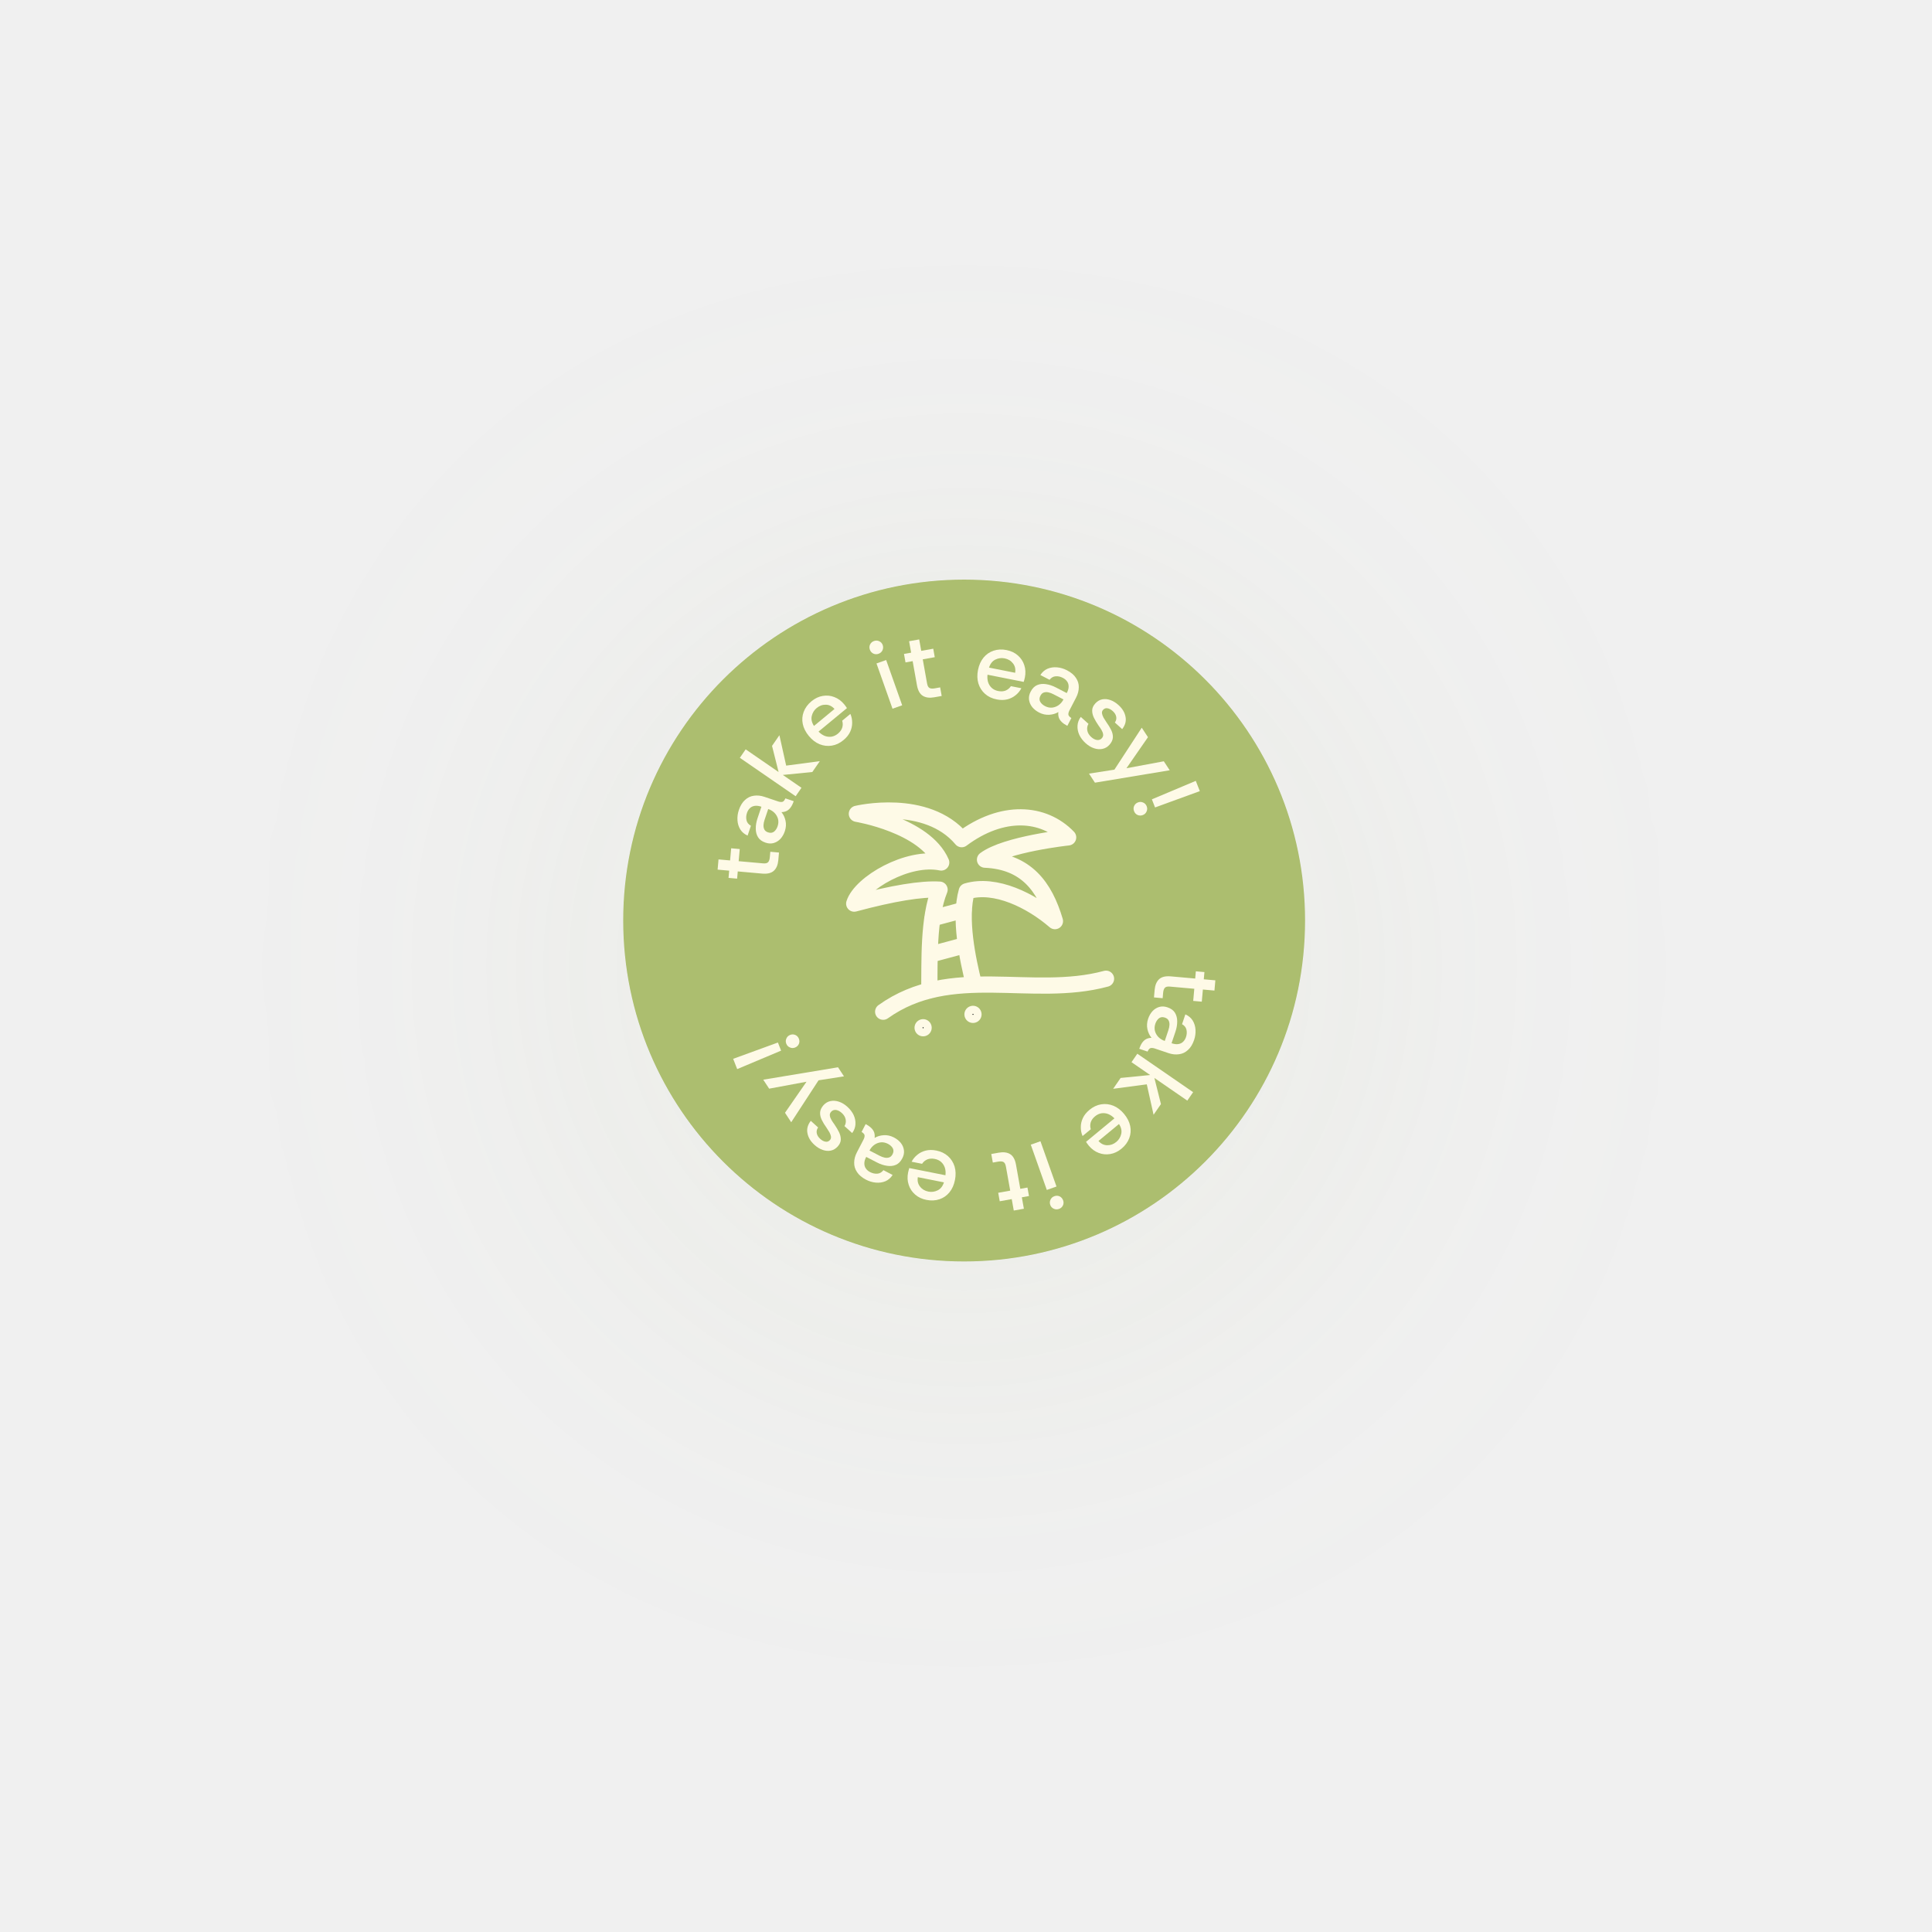
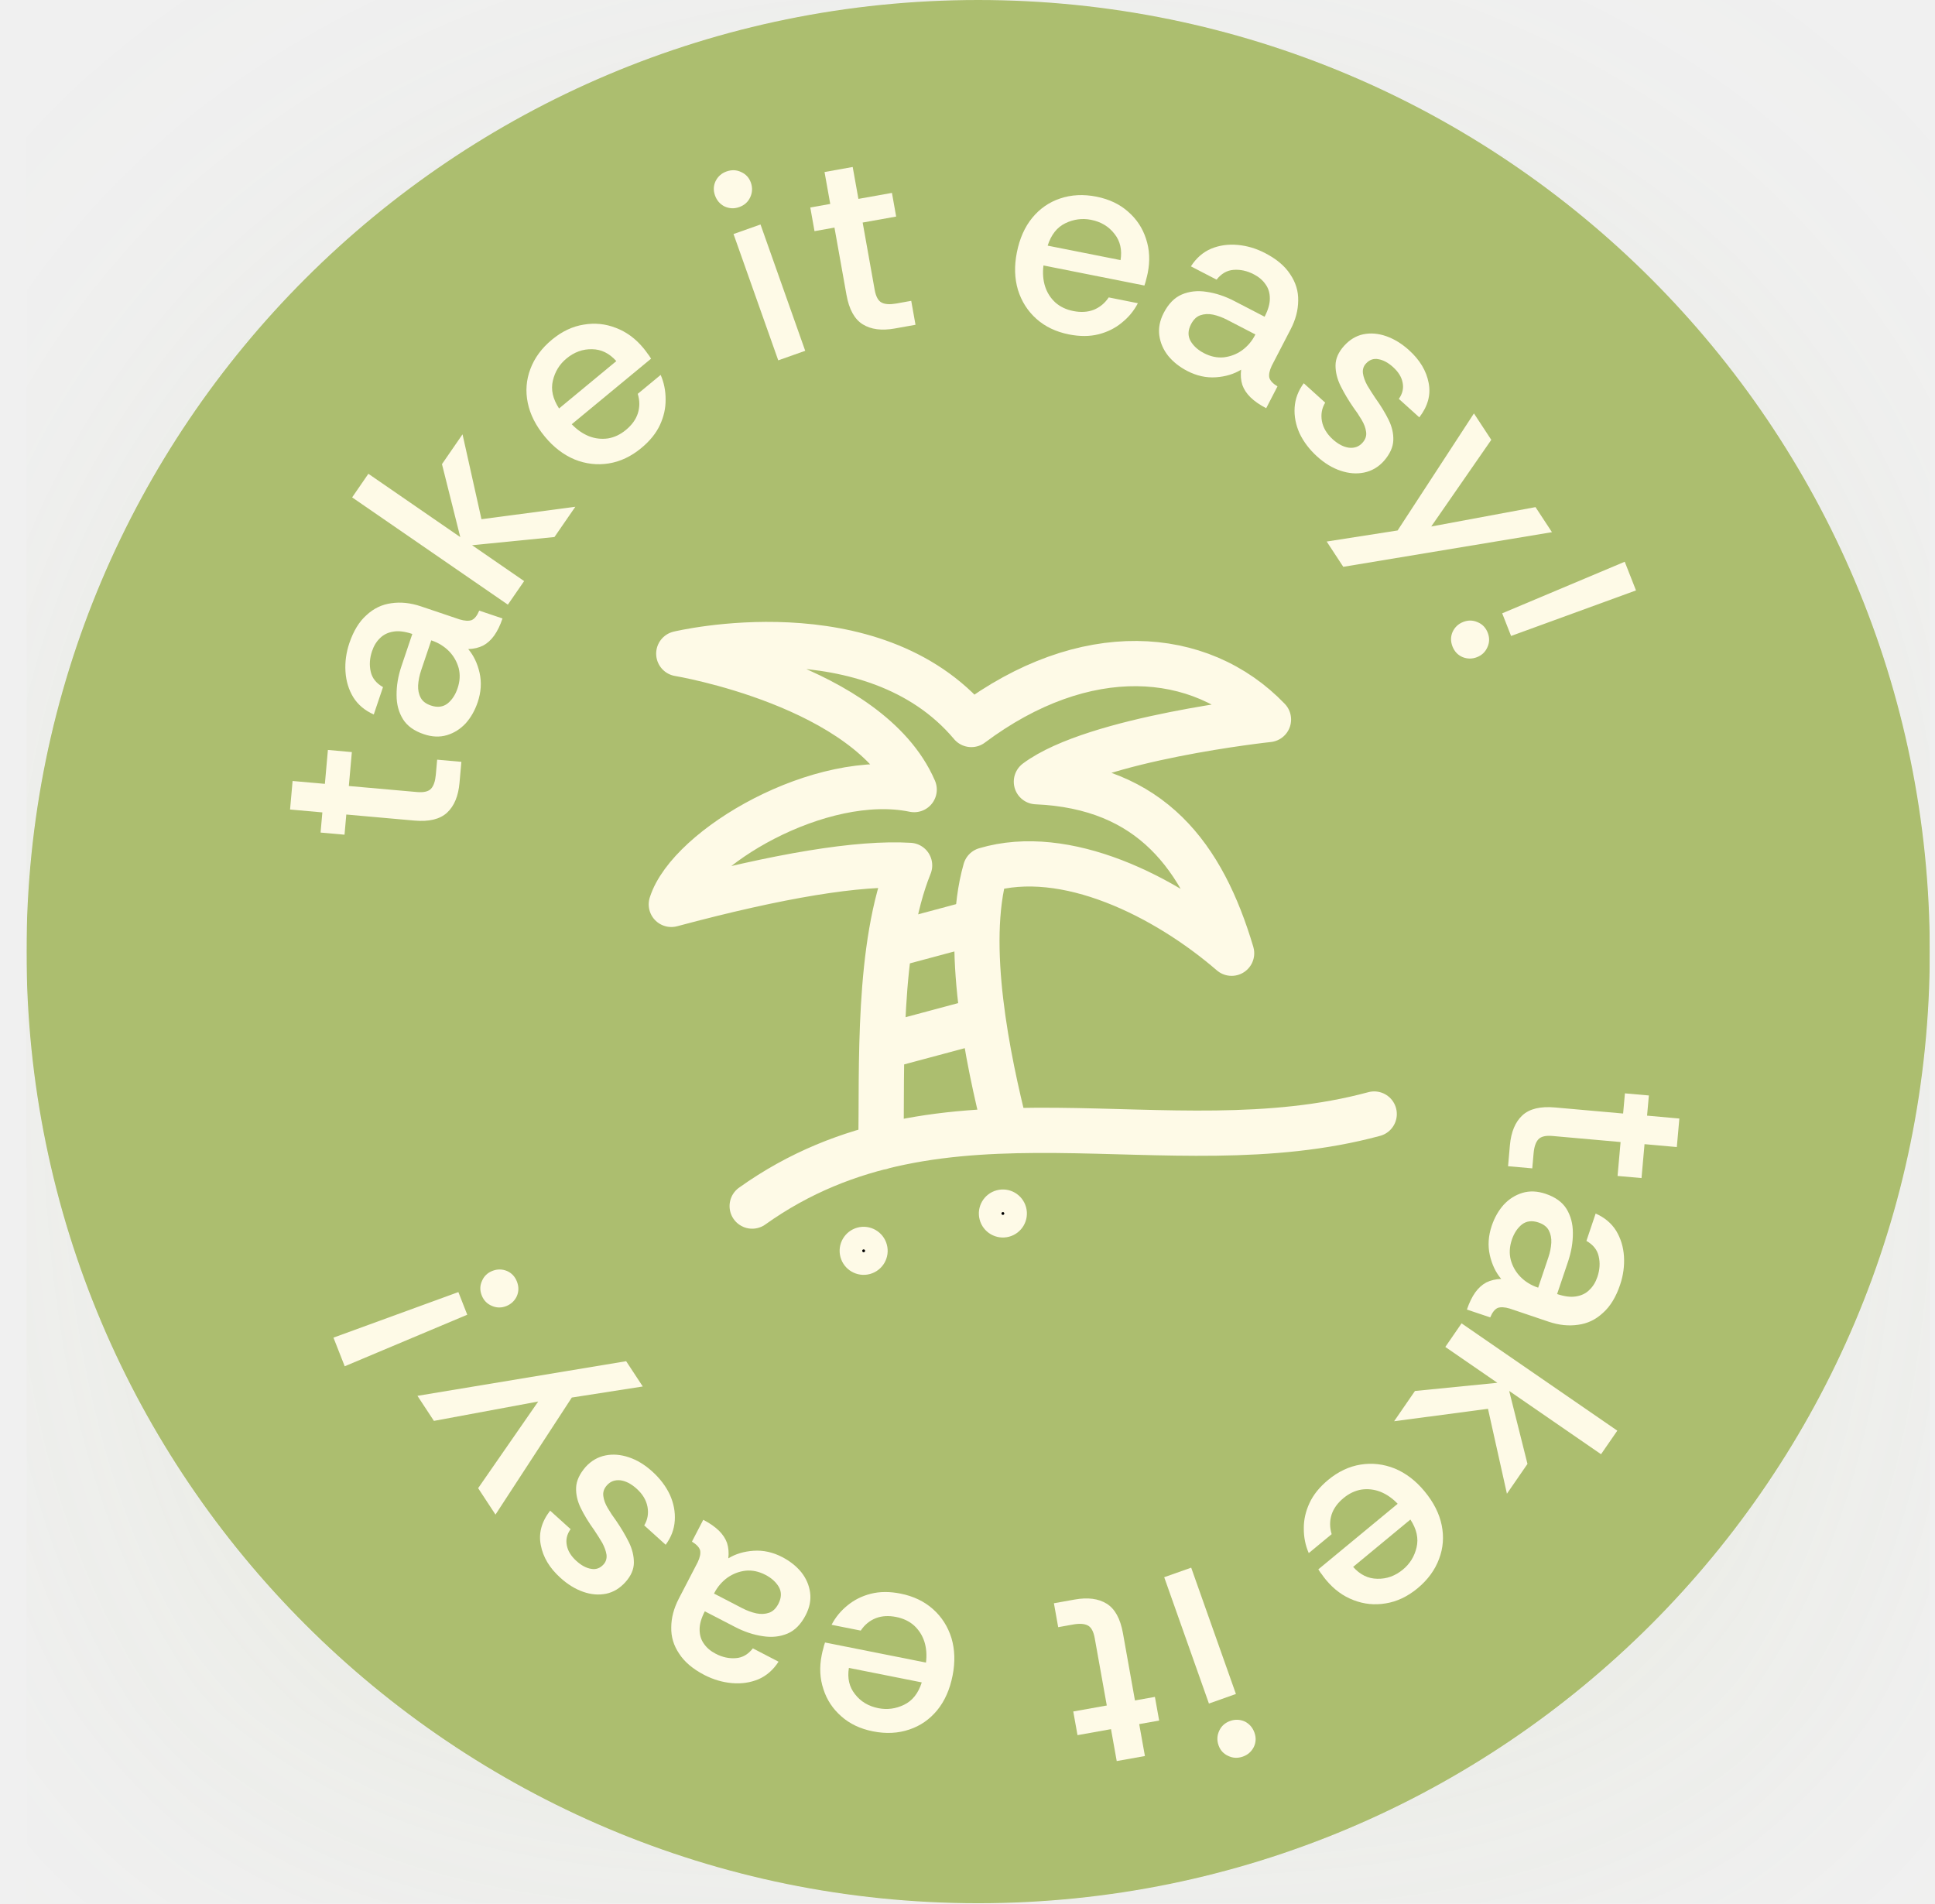
- <svg xmlns="http://www.w3.org/2000/svg" width="170" height="170" viewBox="0 0 170 170" fill="none">
-   <g filter="url(#filter0_d_160_597)">
-     <path d="M114.836 81C114.836 97.569 101.405 111 84.836 111C68.268 111 54.836 97.569 54.836 81C54.836 64.431 68.268 51 84.836 51C101.405 51 114.836 64.431 114.836 81Z" fill="#ACBE6F" />
-     <path d="M101.599 87.103C101.637 86.685 101.767 86.372 101.991 86.163C102.215 85.955 102.558 85.872 103.022 85.913L105.168 86.104L105.225 85.468L105.98 85.535L105.923 86.171L106.941 86.262L106.861 87.161L105.843 87.07L105.748 88.139L104.993 88.072L105.088 87.003L102.942 86.812C102.727 86.793 102.579 86.829 102.497 86.918C102.414 87.008 102.364 87.154 102.346 87.358L102.304 87.833L101.541 87.765L101.599 87.103Z" fill="#FEFAE7" />
-     <path d="M101.026 89.644C101.113 89.386 101.239 89.165 101.403 88.98C101.572 88.798 101.77 88.673 101.996 88.605C102.223 88.538 102.465 88.548 102.723 88.635C103.03 88.738 103.25 88.896 103.382 89.108C103.517 89.328 103.585 89.581 103.584 89.868C103.586 90.163 103.535 90.466 103.43 90.778L103.087 91.795C103.319 91.873 103.517 91.898 103.682 91.87C103.853 91.843 103.992 91.777 104.1 91.669C104.214 91.564 104.299 91.425 104.358 91.253C104.434 91.027 104.447 90.809 104.397 90.601C104.351 90.4 104.223 90.24 104.011 90.12L104.302 89.257C104.584 89.382 104.799 89.562 104.947 89.798C105.093 90.039 105.176 90.309 105.195 90.609C105.213 90.909 105.173 91.207 105.073 91.503C104.942 91.89 104.762 92.186 104.531 92.39C104.304 92.601 104.044 92.726 103.749 92.764C103.453 92.808 103.143 92.776 102.82 92.667L101.594 92.253C101.436 92.206 101.309 92.199 101.214 92.233C101.122 92.274 101.044 92.374 100.979 92.531L100.244 92.284C100.317 92.069 100.404 91.888 100.507 91.743C100.608 91.604 100.724 91.499 100.856 91.429C100.992 91.362 101.149 91.324 101.325 91.318C101.153 91.116 101.034 90.866 100.966 90.568C100.899 90.27 100.919 89.962 101.026 89.644ZM101.66 90.083C101.586 90.303 101.574 90.515 101.626 90.718C101.682 90.923 101.784 91.101 101.931 91.252C102.083 91.406 102.264 91.518 102.474 91.588L102.49 91.594L102.811 90.641C102.864 90.485 102.895 90.331 102.904 90.178C102.912 90.031 102.884 89.899 102.822 89.782C102.763 89.673 102.656 89.591 102.5 89.539C102.295 89.47 102.12 89.492 101.974 89.604C101.834 89.719 101.729 89.878 101.66 90.083Z" fill="#FEFAE7" />
-     <path d="M100.075 92.719L104.985 96.102L104.472 96.845L101.576 94.849L102.153 97.15L101.505 98.09L100.908 95.413L97.949 95.805L98.606 94.851L101.204 94.593L99.563 93.463L100.075 92.719Z" fill="#FEFAE7" />
-     <path d="M95.87 97.654C96.19 97.39 96.531 97.229 96.896 97.171C97.26 97.113 97.619 97.155 97.973 97.297C98.322 97.443 98.634 97.683 98.909 98.015C99.195 98.361 99.375 98.717 99.449 99.082C99.523 99.448 99.496 99.803 99.366 100.145C99.236 100.496 99.009 100.805 98.686 101.073C98.371 101.333 98.037 101.491 97.685 101.547C97.336 101.606 96.999 101.572 96.672 101.445C96.341 101.32 96.051 101.107 95.801 100.806C95.751 100.744 95.709 100.69 95.678 100.643C95.641 100.599 95.602 100.543 95.561 100.474L98.061 98.406C97.896 98.234 97.715 98.108 97.516 98.028C97.322 97.953 97.122 97.93 96.918 97.959C96.717 97.993 96.529 98.082 96.354 98.227C96.166 98.382 96.041 98.556 95.978 98.747C95.915 98.947 95.916 99.153 95.98 99.365L95.258 99.962C95.152 99.718 95.1 99.459 95.102 99.185C95.099 98.914 95.159 98.648 95.281 98.385C95.402 98.122 95.599 97.879 95.87 97.654ZM98.462 98.904L96.657 100.397C96.875 100.643 97.13 100.768 97.42 100.771C97.713 100.779 97.983 100.682 98.228 100.479C98.447 100.298 98.59 100.066 98.657 99.782C98.724 99.498 98.659 99.205 98.462 98.904Z" fill="#FEFAE7" />
-     <path d="M92.783 105.253C92.939 105.198 93.091 105.204 93.242 105.271C93.388 105.346 93.49 105.463 93.547 105.624C93.602 105.779 93.595 105.929 93.526 106.074C93.451 106.221 93.336 106.322 93.181 106.377C93.02 106.433 92.868 106.427 92.723 106.358C92.573 106.291 92.47 106.18 92.415 106.024C92.358 105.864 92.366 105.707 92.439 105.555C92.508 105.41 92.623 105.309 92.783 105.253ZM91.552 100.421L92.962 104.403L92.111 104.705L90.701 100.722L91.552 100.421Z" fill="#FEFAE7" />
-     <path d="M87.878 101.426C88.292 101.352 88.628 101.395 88.888 101.557C89.147 101.718 89.318 102.028 89.4 102.486L89.779 104.607L90.408 104.494L90.542 105.241L89.913 105.353L90.093 106.359L89.204 106.518L89.024 105.512L87.968 105.701L87.834 104.955L88.891 104.766L88.511 102.645C88.473 102.432 88.4 102.298 88.292 102.243C88.184 102.187 88.03 102.177 87.829 102.213L87.359 102.297L87.224 101.543L87.878 101.426Z" fill="#FEFAE7" />
-     <path d="M82.39 101.239C82.796 101.32 83.137 101.483 83.413 101.729C83.688 101.975 83.882 102.279 83.995 102.643C84.103 103.006 84.114 103.399 84.03 103.823C83.943 104.262 83.781 104.627 83.544 104.915C83.307 105.204 83.015 105.407 82.668 105.523C82.314 105.644 81.931 105.663 81.519 105.581C81.118 105.502 80.784 105.343 80.519 105.105C80.253 104.872 80.066 104.589 79.959 104.255C79.846 103.92 79.827 103.561 79.904 103.176C79.919 103.098 79.935 103.032 79.952 102.978C79.963 102.922 79.982 102.856 80.008 102.78L83.191 103.413C83.221 103.175 83.204 102.955 83.14 102.751C83.075 102.553 82.967 102.384 82.815 102.244C82.663 102.109 82.475 102.02 82.252 101.976C82.013 101.928 81.799 101.941 81.611 102.013C81.416 102.09 81.257 102.221 81.134 102.405L80.215 102.222C80.337 101.986 80.505 101.782 80.719 101.61C80.927 101.437 81.171 101.315 81.451 101.244C81.732 101.172 82.045 101.17 82.39 101.239ZM83.058 104.038L80.761 103.581C80.708 103.906 80.772 104.182 80.953 104.409C81.132 104.642 81.378 104.789 81.69 104.851C81.968 104.906 82.239 104.87 82.501 104.743C82.764 104.616 82.95 104.381 83.058 104.038Z" fill="#FEFAE7" />
-     <path d="M78.659 100.087C78.901 100.213 79.101 100.371 79.258 100.561C79.413 100.756 79.506 100.971 79.538 101.205C79.57 101.439 79.524 101.677 79.398 101.919C79.249 102.206 79.06 102.399 78.83 102.497C78.592 102.598 78.332 102.626 78.048 102.581C77.756 102.539 77.464 102.442 77.172 102.29L76.219 101.797C76.107 102.013 76.052 102.205 76.055 102.373C76.055 102.546 76.1 102.694 76.189 102.817C76.276 102.945 76.4 103.051 76.562 103.135C76.773 103.244 76.986 103.291 77.2 103.274C77.406 103.259 77.584 103.156 77.734 102.965L78.543 103.385C78.376 103.644 78.165 103.829 77.91 103.939C77.649 104.047 77.369 104.087 77.07 104.06C76.771 104.033 76.483 103.947 76.205 103.804C75.842 103.616 75.578 103.392 75.411 103.133C75.237 102.877 75.154 102.6 75.161 102.303C75.162 102.003 75.242 101.702 75.398 101.4L75.994 100.251C76.065 100.102 76.091 99.978 76.072 99.878C76.046 99.781 75.959 99.689 75.813 99.6L76.17 98.912C76.372 99.017 76.536 99.131 76.664 99.255C76.787 99.376 76.872 99.507 76.921 99.647C76.967 99.792 76.98 99.953 76.96 100.127C77.185 99.989 77.451 99.909 77.756 99.888C78.061 99.867 78.362 99.933 78.659 100.087ZM78.129 100.647C77.922 100.54 77.715 100.497 77.506 100.516C77.295 100.541 77.104 100.615 76.932 100.737C76.757 100.863 76.619 101.025 76.517 101.222L76.509 101.237L77.402 101.699C77.548 101.775 77.695 101.829 77.845 101.862C77.989 101.892 78.124 101.885 78.249 101.841C78.366 101.8 78.463 101.706 78.539 101.56C78.638 101.368 78.643 101.192 78.554 101.031C78.462 100.874 78.321 100.747 78.129 100.647Z" fill="#FEFAE7" />
-     <path d="M74.56 97.387C74.805 97.608 74.99 97.852 75.116 98.119C75.238 98.39 75.29 98.663 75.272 98.937C75.254 99.211 75.158 99.465 74.985 99.699L74.309 99.088C74.416 98.91 74.451 98.715 74.412 98.504C74.373 98.293 74.259 98.102 74.069 97.931C73.901 97.779 73.731 97.691 73.561 97.667C73.388 97.648 73.245 97.699 73.135 97.822C73.04 97.927 73.001 98.041 73.02 98.165C73.034 98.285 73.081 98.411 73.16 98.544C73.235 98.673 73.324 98.807 73.427 98.946C73.579 99.168 73.711 99.39 73.823 99.614C73.931 99.833 73.984 100.05 73.983 100.263C73.982 100.476 73.892 100.681 73.713 100.88C73.538 101.073 73.337 101.194 73.11 101.242C72.876 101.29 72.633 101.27 72.384 101.182C72.134 101.095 71.895 100.948 71.668 100.742C71.326 100.434 71.12 100.091 71.049 99.713C70.973 99.339 71.071 98.976 71.343 98.624L71.987 99.207C71.871 99.369 71.832 99.54 71.869 99.719C71.902 99.894 72.003 100.058 72.171 100.21C72.327 100.351 72.482 100.434 72.636 100.458C72.786 100.486 72.917 100.44 73.027 100.317C73.103 100.233 73.134 100.131 73.12 100.011C73.102 99.896 73.057 99.771 72.986 99.638C72.907 99.505 72.822 99.371 72.731 99.235C72.558 98.995 72.417 98.765 72.31 98.545C72.202 98.325 72.153 98.109 72.162 97.895C72.171 97.682 72.271 97.466 72.46 97.247C72.636 97.053 72.844 96.932 73.087 96.883C73.322 96.835 73.568 96.855 73.826 96.942C74.079 97.026 74.324 97.174 74.56 97.387Z" fill="#FEFAE7" />
-     <path d="M74.263 94.709L72.026 95.058L69.62 98.748L69.073 97.915L70.967 95.183L67.679 95.794L67.16 95.004L73.739 93.912L74.263 94.709Z" fill="#FEFAE7" />
-     <path d="M68.73 92.447L64.867 94.072L64.512 93.168L68.45 91.733L68.73 92.447ZM70.296 91.402C70.358 91.56 70.357 91.713 70.293 91.861C70.224 92.01 70.112 92.114 69.959 92.175C69.805 92.235 69.655 92.233 69.508 92.168C69.356 92.106 69.248 91.996 69.186 91.837C69.124 91.679 69.127 91.525 69.197 91.376C69.261 91.228 69.37 91.125 69.523 91.065C69.677 91.004 69.829 91.005 69.982 91.068C70.129 91.132 70.234 91.243 70.296 91.402Z" fill="#FEFAE7" />
-     <path d="M68.486 75.678C68.449 76.097 68.319 76.41 68.095 76.618C67.871 76.826 67.527 76.91 67.064 76.869L64.917 76.678L64.861 77.314L64.106 77.247L64.162 76.611L63.144 76.52L63.224 75.621L64.242 75.711L64.337 74.642L65.092 74.71L64.997 75.778L67.144 75.969C67.359 75.989 67.507 75.953 67.589 75.864C67.671 75.774 67.721 75.627 67.739 75.424L67.781 74.949L68.545 75.017L68.486 75.678Z" fill="#FEFAE7" />
-     <path d="M69.059 73.137C68.972 73.395 68.847 73.617 68.683 73.801C68.513 73.984 68.316 74.109 68.089 74.176C67.863 74.243 67.62 74.234 67.362 74.147C67.055 74.043 66.836 73.885 66.704 73.673C66.568 73.454 66.501 73.2 66.502 72.913C66.499 72.618 66.55 72.315 66.656 72.003L66.998 70.986C66.767 70.908 66.569 70.883 66.403 70.911C66.233 70.938 66.093 71.005 65.985 71.112C65.872 71.218 65.786 71.356 65.728 71.529C65.652 71.755 65.638 71.972 65.688 72.18C65.734 72.382 65.863 72.542 66.074 72.661L65.783 73.525C65.502 73.4 65.287 73.219 65.139 72.984C64.992 72.743 64.91 72.472 64.891 72.172C64.872 71.872 64.913 71.574 65.012 71.278C65.143 70.891 65.323 70.595 65.554 70.391C65.781 70.18 66.042 70.056 66.336 70.017C66.633 69.973 66.942 70.006 67.265 70.115L68.492 70.528C68.65 70.575 68.776 70.582 68.871 70.548C68.963 70.507 69.042 70.408 69.107 70.25L69.841 70.498C69.769 70.713 69.681 70.893 69.578 71.038C69.477 71.178 69.361 71.282 69.23 71.352C69.093 71.42 68.937 71.457 68.761 71.463C68.932 71.665 69.052 71.915 69.119 72.213C69.186 72.512 69.166 72.82 69.059 73.137ZM68.425 72.698C68.5 72.478 68.511 72.266 68.46 72.063C68.403 71.858 68.301 71.68 68.154 71.529C68.002 71.376 67.822 71.264 67.612 71.193L67.596 71.188L67.275 72.14C67.222 72.296 67.191 72.45 67.181 72.603C67.174 72.75 67.201 72.882 67.263 72.999C67.322 73.109 67.43 73.19 67.586 73.242C67.79 73.311 67.965 73.289 68.111 73.177C68.252 73.062 68.356 72.903 68.425 72.698Z" fill="#FEFAE7" />
-     <path d="M70.01 70.062L65.101 66.68L65.613 65.936L68.51 67.932L67.933 65.632L68.581 64.692L69.177 67.368L72.136 66.976L71.479 67.93L68.882 68.188L70.523 69.319L70.01 70.062Z" fill="#FEFAE7" />
-     <path d="M74.215 65.126C73.896 65.391 73.554 65.552 73.189 65.61C72.825 65.668 72.466 65.626 72.113 65.484C71.763 65.338 71.451 65.098 71.177 64.766C70.891 64.42 70.711 64.064 70.636 63.698C70.562 63.332 70.59 62.978 70.719 62.635C70.849 62.285 71.076 61.976 71.4 61.708C71.715 61.447 72.049 61.289 72.401 61.234C72.749 61.174 73.087 61.208 73.413 61.336C73.744 61.46 74.034 61.673 74.284 61.975C74.335 62.036 74.376 62.091 74.408 62.138C74.444 62.182 74.483 62.238 74.525 62.307L72.024 64.374C72.189 64.547 72.371 64.673 72.569 64.753C72.764 64.828 72.963 64.85 73.168 64.821C73.368 64.788 73.556 64.699 73.731 64.554C73.919 64.399 74.045 64.225 74.107 64.033C74.171 63.834 74.17 63.628 74.105 63.416L74.827 62.819C74.933 63.063 74.985 63.322 74.983 63.596C74.986 63.867 74.927 64.133 74.805 64.396C74.683 64.659 74.487 64.902 74.215 65.126ZM71.624 63.877L73.429 62.384C73.21 62.138 72.956 62.013 72.666 62.009C72.372 62.002 72.103 62.099 71.858 62.302C71.639 62.483 71.496 62.715 71.429 62.999C71.361 63.283 71.427 63.575 71.624 63.877Z" fill="#FEFAE7" />
-     <path d="M77.302 57.529C77.147 57.584 76.994 57.578 76.844 57.51C76.697 57.436 76.595 57.318 76.539 57.158C76.484 57.002 76.491 56.852 76.56 56.707C76.634 56.56 76.749 56.46 76.904 56.405C77.065 56.348 77.218 56.354 77.363 56.423C77.513 56.49 77.616 56.602 77.671 56.757C77.727 56.917 77.719 57.074 77.647 57.226C77.578 57.371 77.463 57.472 77.302 57.529ZM78.534 62.36L77.124 58.378L77.975 58.077L79.385 62.059L78.534 62.36Z" fill="#FEFAE7" />
-     <path d="M82.207 61.356C81.794 61.43 81.457 61.386 81.198 61.225C80.938 61.064 80.767 60.754 80.685 60.296L80.306 58.175L79.677 58.287L79.544 57.541L80.173 57.429L79.993 56.423L80.881 56.264L81.061 57.27L82.118 57.081L82.251 57.827L81.195 58.016L81.574 60.137C81.612 60.349 81.685 60.483 81.793 60.539C81.901 60.595 82.056 60.604 82.257 60.569L82.726 60.484L82.861 61.239L82.207 61.356Z" fill="#FEFAE7" />
-     <path d="M87.696 61.542C87.289 61.461 86.948 61.298 86.673 61.053C86.397 60.807 86.203 60.502 86.09 60.138C85.983 59.775 85.971 59.382 86.055 58.959C86.143 58.519 86.305 58.154 86.542 57.866C86.779 57.577 87.071 57.375 87.418 57.258C87.772 57.138 88.155 57.118 88.567 57.2C88.968 57.28 89.301 57.439 89.566 57.676C89.833 57.909 90.02 58.192 90.127 58.526C90.24 58.861 90.258 59.221 90.182 59.605C90.166 59.683 90.15 59.749 90.134 59.804C90.123 59.859 90.104 59.925 90.077 60.001L86.894 59.369C86.865 59.606 86.882 59.826 86.945 60.03C87.01 60.228 87.118 60.397 87.27 60.537C87.423 60.672 87.611 60.761 87.833 60.805C88.073 60.853 88.287 60.84 88.475 60.768C88.669 60.691 88.829 60.56 88.952 60.376L89.871 60.559C89.749 60.795 89.581 60.999 89.367 61.171C89.159 61.344 88.915 61.466 88.634 61.538C88.354 61.609 88.041 61.611 87.696 61.542ZM87.027 58.744L89.325 59.2C89.377 58.875 89.314 58.599 89.133 58.372C88.954 58.139 88.708 57.992 88.396 57.93C88.117 57.875 87.847 57.911 87.584 58.038C87.322 58.165 87.136 58.401 87.027 58.744Z" fill="#FEFAE7" />
-     <path d="M91.426 62.694C91.184 62.568 90.985 62.41 90.828 62.22C90.673 62.025 90.58 61.81 90.547 61.576C90.515 61.342 90.562 61.104 90.687 60.862C90.836 60.575 91.026 60.382 91.256 60.284C91.493 60.183 91.754 60.155 92.038 60.2C92.329 60.242 92.621 60.339 92.913 60.491L93.866 60.985C93.979 60.768 94.034 60.576 94.031 60.408C94.031 60.236 93.986 60.087 93.896 59.964C93.809 59.836 93.685 59.73 93.524 59.647C93.312 59.537 93.1 59.49 92.886 59.508C92.68 59.523 92.502 59.625 92.352 59.816L91.543 59.397C91.709 59.138 91.92 58.953 92.176 58.842C92.436 58.734 92.716 58.694 93.016 58.721C93.315 58.748 93.603 58.834 93.88 58.977C94.243 59.166 94.508 59.389 94.674 59.648C94.848 59.904 94.932 60.181 94.925 60.478C94.923 60.778 94.844 61.079 94.687 61.381L94.091 62.531C94.021 62.679 93.995 62.804 94.013 62.903C94.04 63 94.126 63.092 94.272 63.181L93.916 63.869C93.714 63.764 93.549 63.65 93.422 63.527C93.299 63.405 93.213 63.275 93.165 63.134C93.118 62.989 93.106 62.829 93.126 62.654C92.9 62.793 92.635 62.873 92.33 62.894C92.025 62.914 91.724 62.848 91.426 62.694ZM91.956 62.134C92.163 62.241 92.371 62.285 92.579 62.265C92.79 62.24 92.982 62.167 93.154 62.045C93.328 61.918 93.466 61.756 93.568 61.559L93.576 61.544L92.684 61.082C92.538 61.006 92.39 60.952 92.241 60.919C92.096 60.889 91.962 60.896 91.837 60.94C91.719 60.981 91.623 61.075 91.547 61.221C91.448 61.413 91.442 61.589 91.531 61.751C91.623 61.907 91.765 62.035 91.956 62.134Z" fill="#FEFAE7" />
-     <path d="M95.525 65.394C95.281 65.173 95.096 64.93 94.969 64.663C94.847 64.391 94.795 64.119 94.813 63.844C94.832 63.57 94.927 63.316 95.1 63.082L95.776 63.693C95.669 63.871 95.635 64.066 95.674 64.277C95.712 64.488 95.827 64.679 96.016 64.85C96.185 65.003 96.354 65.091 96.524 65.114C96.698 65.133 96.84 65.082 96.95 64.96C97.046 64.854 97.084 64.74 97.066 64.616C97.052 64.496 97.005 64.37 96.926 64.237C96.851 64.109 96.762 63.974 96.658 63.835C96.506 63.614 96.374 63.391 96.262 63.168C96.154 62.948 96.101 62.732 96.103 62.519C96.104 62.305 96.194 62.1 96.373 61.902C96.548 61.708 96.749 61.587 96.975 61.539C97.21 61.491 97.452 61.511 97.702 61.599C97.952 61.687 98.19 61.833 98.418 62.039C98.759 62.347 98.966 62.69 99.037 63.069C99.112 63.443 99.014 63.805 98.743 64.157L98.098 63.575C98.214 63.412 98.254 63.241 98.217 63.062C98.183 62.887 98.083 62.723 97.914 62.571C97.758 62.43 97.603 62.348 97.449 62.323C97.299 62.295 97.169 62.342 97.058 62.464C96.982 62.548 96.951 62.65 96.966 62.77C96.984 62.886 97.028 63.01 97.099 63.143C97.178 63.276 97.263 63.41 97.355 63.546C97.528 63.787 97.668 64.017 97.776 64.236C97.883 64.456 97.933 64.672 97.924 64.886C97.914 65.1 97.815 65.316 97.625 65.534C97.45 65.728 97.241 65.849 96.998 65.898C96.763 65.946 96.517 65.926 96.26 65.839C96.006 65.755 95.761 65.607 95.525 65.394Z" fill="#FEFAE7" />
-     <path d="M95.823 68.072L98.059 67.723L100.465 64.033L101.012 64.866L99.119 67.598L102.406 66.987L102.925 67.777L96.346 68.869L95.823 68.072Z" fill="#FEFAE7" />
-     <path d="M101.356 70.335L105.219 68.709L105.574 69.613L101.636 71.049L101.356 70.335ZM99.79 71.38C99.727 71.221 99.728 71.069 99.793 70.921C99.862 70.772 99.973 70.667 100.127 70.607C100.28 70.547 100.43 70.549 100.577 70.613C100.73 70.675 100.837 70.786 100.899 70.944C100.962 71.103 100.958 71.257 100.888 71.406C100.824 71.553 100.715 71.657 100.562 71.717C100.409 71.777 100.256 71.776 100.104 71.714C99.956 71.65 99.852 71.538 99.79 71.38Z" fill="#FEFAE7" />
-     <path d="M81.771 87.164C81.809 84.635 81.647 80.823 82.675 78.282C81.081 78.186 78.578 78.596 75.163 79.511C75.725 77.726 79.869 75.28 82.819 75.892C81.397 72.597 75.398 71.607 75.398 71.607C75.398 71.607 81.505 70.134 84.621 73.84C88.193 71.168 91.838 71.443 93.988 73.683C93.988 73.683 88.51 74.269 86.672 75.643C90.293 75.801 91.921 78.004 92.826 81.051C90.738 79.249 87.592 77.675 85.066 78.426C84.387 80.798 85.14 84.401 85.7 86.62M77.712 89.022C83.691 84.757 90.771 87.891 97.321 86.12" stroke="#FEFAE7" stroke-width="1.426" stroke-miterlimit="10" stroke-linecap="round" stroke-linejoin="round" />
-     <path d="M81.613 90.329C81.671 90.543 81.544 90.762 81.33 90.82C81.116 90.877 80.896 90.75 80.839 90.536C80.782 90.322 80.909 90.103 81.122 90.045C81.336 89.988 81.556 90.115 81.613 90.329Z" fill="black" stroke="#FEFAE7" stroke-width="0.713" />
-     <path d="M86.002 89.152C86.06 89.366 85.933 89.586 85.719 89.643C85.505 89.7 85.285 89.573 85.228 89.359C85.171 89.146 85.298 88.926 85.512 88.869C85.725 88.811 85.945 88.938 86.002 89.152Z" fill="black" stroke="#FEFAE7" stroke-width="0.713" />
-     <path d="M84.95 83.162L81.853 83.992" stroke="#FEFAE7" stroke-width="1.426" stroke-miterlimit="10" stroke-linecap="round" stroke-linejoin="round" />
-     <path d="M84.781 80.07L82.073 80.796" stroke="#FEFAE7" stroke-width="1.426" stroke-miterlimit="10" stroke-linecap="round" stroke-linejoin="round" />
+ <svg xmlns="http://www.w3.org/2000/svg" width="61" height="60" viewBox="0 0 61 60" fill="none">
+   <g clip-path="url(#clip0_173_1088)">
+     <g filter="url(#filter0_d_173_1088)">
+       <path d="M60.836 30C60.836 46.569 47.405 60 30.836 60C14.268 60 0.836 46.569 0.836 30C0.836 13.431 14.268 0 30.836 0C47.405 0 60.836 13.431 60.836 30Z" fill="#ACBE6F" />
+       <path d="M47.599 36.103C47.637 35.685 47.767 35.372 47.991 35.163C48.215 34.955 48.558 34.872 49.022 34.913L51.168 35.104L51.225 34.468L51.98 34.535L51.923 35.171L52.941 35.262L52.861 36.161L51.843 36.07L51.748 37.139L50.993 37.072L51.088 36.003L48.942 35.812C48.727 35.793 48.579 35.828 48.496 35.918C48.414 36.008 48.364 36.154 48.346 36.358L48.304 36.833L47.541 36.765L47.599 36.103Z" fill="#FEFAE7" />
+       <path d="M47.026 38.644C47.113 38.386 47.239 38.165 47.403 37.98C47.572 37.798 47.77 37.673 47.996 37.605C48.223 37.538 48.465 37.548 48.724 37.635C49.03 37.738 49.25 37.896 49.382 38.108C49.517 38.328 49.585 38.581 49.584 38.868C49.587 39.163 49.535 39.466 49.43 39.778L49.087 40.795C49.319 40.873 49.517 40.898 49.682 40.87C49.853 40.843 49.992 40.777 50.1 40.669C50.214 40.564 50.3 40.425 50.358 40.253C50.434 40.027 50.447 39.809 50.397 39.601C50.351 39.4 50.223 39.239 50.011 39.12L50.302 38.257C50.584 38.382 50.799 38.562 50.947 38.798C51.093 39.039 51.176 39.309 51.195 39.609C51.213 39.909 51.173 40.207 51.073 40.503C50.943 40.89 50.762 41.186 50.531 41.39C50.304 41.601 50.044 41.726 49.749 41.764C49.453 41.808 49.143 41.776 48.82 41.667L47.594 41.253C47.436 41.206 47.309 41.199 47.214 41.233C47.122 41.274 47.044 41.373 46.979 41.531L46.244 41.284C46.317 41.069 46.404 40.888 46.507 40.743C46.608 40.604 46.724 40.499 46.856 40.429C46.992 40.362 47.149 40.324 47.325 40.318C47.153 40.116 47.034 39.866 46.966 39.568C46.899 39.27 46.919 38.962 47.026 38.644ZM47.66 39.083C47.586 39.303 47.574 39.515 47.626 39.718C47.682 39.923 47.784 40.101 47.931 40.252C48.083 40.406 48.264 40.518 48.474 40.588L48.49 40.594L48.811 39.641C48.864 39.485 48.895 39.331 48.904 39.178C48.912 39.031 48.884 38.899 48.822 38.782C48.763 38.673 48.656 38.592 48.5 38.539C48.295 38.47 48.12 38.492 47.974 38.604C47.834 38.719 47.729 38.878 47.66 39.083Z" fill="#FEFAE7" />
+       <path d="M46.075 41.719L50.985 45.102L50.472 45.845L47.576 43.849L48.153 46.15L47.505 47.09L46.908 44.413L43.949 44.805L44.606 43.851L47.204 43.593L45.563 42.463L46.075 41.719Z" fill="#FEFAE7" />
+       <path d="M41.87 46.654C42.19 46.39 42.532 46.229 42.896 46.171C43.26 46.113 43.619 46.155 43.973 46.297C44.322 46.443 44.634 46.682 44.909 47.015C45.195 47.361 45.375 47.717 45.449 48.083C45.523 48.449 45.496 48.803 45.366 49.145C45.236 49.496 45.009 49.805 44.686 50.073C44.37 50.333 44.037 50.491 43.685 50.547C43.336 50.606 42.999 50.572 42.672 50.445C42.341 50.321 42.051 50.107 41.801 49.806C41.751 49.744 41.709 49.69 41.678 49.643C41.641 49.599 41.602 49.543 41.56 49.474L44.061 47.407C43.896 47.234 43.715 47.108 43.516 47.028C43.322 46.953 43.122 46.93 42.918 46.959C42.717 46.993 42.529 47.082 42.354 47.227C42.166 47.382 42.041 47.556 41.978 47.747C41.915 47.947 41.916 48.153 41.98 48.365L41.258 48.962C41.152 48.718 41.1 48.459 41.102 48.185C41.099 47.914 41.159 47.648 41.281 47.385C41.402 47.122 41.599 46.879 41.87 46.654ZM44.462 47.904L42.657 49.397C42.875 49.643 43.13 49.768 43.42 49.771C43.713 49.779 43.983 49.682 44.228 49.479C44.447 49.298 44.59 49.066 44.657 48.782C44.724 48.498 44.659 48.205 44.462 47.904Z" fill="#FEFAE7" />
+       <path d="M38.783 54.252C38.938 54.198 39.091 54.204 39.242 54.271C39.388 54.346 39.49 54.463 39.547 54.624C39.602 54.779 39.595 54.929 39.526 55.074C39.451 55.221 39.336 55.322 39.181 55.377C39.02 55.433 38.868 55.427 38.723 55.358C38.572 55.291 38.47 55.179 38.415 55.024C38.358 54.864 38.366 54.707 38.439 54.555C38.508 54.41 38.623 54.309 38.783 54.252ZM37.552 49.421L38.962 53.403L38.111 53.705L36.701 49.722L37.552 49.421Z" fill="#FEFAE7" />
+       <path d="M33.878 50.426C34.292 50.352 34.628 50.395 34.888 50.557C35.147 50.718 35.318 51.028 35.4 51.486L35.779 53.607L36.408 53.495L36.542 54.241L35.913 54.353L36.093 55.359L35.204 55.518L35.024 54.512L33.968 54.701L33.834 53.955L34.891 53.766L34.511 51.645C34.473 51.432 34.4 51.298 34.292 51.243C34.184 51.187 34.03 51.177 33.828 51.213L33.359 51.297L33.224 50.543L33.878 50.426Z" fill="#FEFAE7" />
+       <path d="M28.39 50.239C28.796 50.32 29.137 50.483 29.413 50.729C29.688 50.974 29.882 51.279 29.995 51.643C30.102 52.006 30.114 52.399 30.03 52.822C29.943 53.263 29.781 53.627 29.544 53.916C29.307 54.204 29.015 54.407 28.668 54.523C28.314 54.644 27.931 54.663 27.519 54.581C27.118 54.502 26.785 54.343 26.519 54.105C26.253 53.872 26.066 53.589 25.959 53.255C25.846 52.92 25.827 52.561 25.904 52.176C25.919 52.098 25.935 52.032 25.952 51.978C25.963 51.922 25.982 51.856 26.008 51.78L29.191 52.413C29.221 52.175 29.204 51.955 29.14 51.751C29.075 51.553 28.967 51.384 28.815 51.244C28.663 51.109 28.475 51.02 28.252 50.976C28.013 50.928 27.799 50.941 27.611 51.013C27.416 51.09 27.257 51.221 27.134 51.405L26.215 51.222C26.337 50.986 26.505 50.782 26.718 50.61C26.927 50.438 27.171 50.315 27.451 50.244C27.732 50.172 28.045 50.17 28.39 50.239ZM29.058 53.038L26.761 52.581C26.708 52.906 26.772 53.182 26.953 53.409C27.132 53.642 27.378 53.789 27.69 53.851C27.968 53.906 28.239 53.87 28.501 53.743C28.764 53.616 28.95 53.381 29.058 53.038Z" fill="#FEFAE7" />
+       <path d="M24.659 49.087C24.901 49.213 25.101 49.371 25.258 49.561C25.413 49.756 25.506 49.971 25.538 50.205C25.57 50.439 25.524 50.677 25.398 50.919C25.249 51.206 25.06 51.399 24.83 51.497C24.592 51.598 24.331 51.626 24.048 51.581C23.756 51.539 23.464 51.442 23.172 51.29L22.219 50.797C22.107 51.013 22.052 51.206 22.055 51.373C22.055 51.546 22.1 51.694 22.189 51.817C22.276 51.945 22.4 52.051 22.562 52.135C22.773 52.245 22.986 52.291 23.2 52.273C23.405 52.259 23.584 52.156 23.734 51.965L24.543 52.385C24.376 52.644 24.165 52.828 23.91 52.939C23.649 53.047 23.369 53.087 23.07 53.06C22.771 53.033 22.483 52.947 22.205 52.804C21.842 52.616 21.578 52.392 21.411 52.133C21.237 51.877 21.154 51.6 21.161 51.303C21.162 51.003 21.242 50.702 21.398 50.4L21.994 49.251C22.065 49.102 22.091 48.978 22.072 48.878C22.046 48.782 21.959 48.689 21.813 48.6L22.17 47.912C22.372 48.017 22.536 48.131 22.664 48.255C22.787 48.376 22.872 48.507 22.921 48.647C22.967 48.792 22.98 48.953 22.96 49.127C23.185 48.989 23.451 48.909 23.756 48.888C24.061 48.867 24.362 48.933 24.659 49.087ZM24.129 49.647C23.922 49.54 23.715 49.496 23.506 49.516C23.295 49.541 23.104 49.615 22.932 49.736C22.757 49.864 22.619 50.025 22.517 50.222L22.509 50.237L23.402 50.7C23.548 50.775 23.695 50.83 23.845 50.862C23.989 50.892 24.124 50.885 24.249 50.841C24.366 50.8 24.463 50.706 24.539 50.56C24.638 50.368 24.643 50.192 24.554 50.031C24.462 49.874 24.321 49.747 24.129 49.647Z" fill="#FEFAE7" />
+       <path d="M20.56 46.387C20.805 46.608 20.99 46.852 21.116 47.119C21.238 47.39 21.29 47.663 21.272 47.937C21.254 48.211 21.158 48.465 20.985 48.699L20.309 48.088C20.416 47.91 20.451 47.715 20.412 47.504C20.373 47.293 20.259 47.102 20.069 46.931C19.901 46.779 19.731 46.691 19.561 46.667C19.387 46.648 19.245 46.699 19.135 46.822C19.04 46.927 19.002 47.041 19.02 47.165C19.034 47.285 19.081 47.411 19.16 47.544C19.235 47.673 19.324 47.807 19.427 47.946C19.579 48.168 19.711 48.39 19.823 48.614C19.931 48.833 19.984 49.05 19.983 49.263C19.982 49.476 19.892 49.681 19.713 49.88C19.538 50.073 19.337 50.194 19.11 50.242C18.875 50.29 18.633 50.27 18.384 50.182C18.134 50.095 17.895 49.948 17.668 49.742C17.326 49.434 17.12 49.091 17.049 48.713C16.973 48.339 17.071 47.976 17.343 47.624L17.988 48.207C17.871 48.369 17.832 48.54 17.869 48.719C17.902 48.894 18.003 49.058 18.171 49.21C18.327 49.351 18.482 49.434 18.636 49.458C18.786 49.486 18.917 49.44 19.027 49.318C19.103 49.233 19.134 49.131 19.12 49.011C19.102 48.896 19.057 48.771 18.986 48.638C18.907 48.505 18.822 48.371 18.731 48.235C18.558 47.995 18.417 47.765 18.31 47.545C18.202 47.325 18.153 47.109 18.162 46.895C18.171 46.682 18.271 46.466 18.46 46.247C18.636 46.053 18.845 45.932 19.087 45.883C19.322 45.835 19.568 45.855 19.826 45.942C20.079 46.026 20.324 46.174 20.56 46.387Z" fill="#FEFAE7" />
+       <path d="M20.263 43.709L18.026 44.058L15.62 47.748L15.073 46.915L16.967 44.183L13.679 44.794L13.16 44.004L19.739 42.912L20.263 43.709Z" fill="#FEFAE7" />
+       <path d="M14.73 41.447L10.867 43.072L10.512 42.169L14.45 40.733L14.73 41.447ZM16.296 40.402C16.358 40.56 16.357 40.713 16.293 40.861C16.224 41.01 16.112 41.114 15.959 41.175C15.806 41.235 15.655 41.233 15.508 41.169C15.356 41.106 15.248 40.996 15.186 40.837C15.124 40.679 15.127 40.525 15.197 40.376C15.261 40.228 15.37 40.125 15.523 40.065C15.677 40.005 15.829 40.005 15.982 40.068C16.129 40.132 16.234 40.243 16.296 40.402Z" fill="#FEFAE7" />
+       <path d="M14.486 24.678C14.449 25.097 14.319 25.41 14.095 25.618C13.871 25.826 13.527 25.91 13.064 25.869L10.917 25.678L10.861 26.314L10.106 26.247L10.162 25.611L9.144 25.52L9.224 24.621L10.242 24.711L10.337 23.642L11.092 23.71L10.997 24.779L13.144 24.969C13.358 24.988 13.507 24.953 13.589 24.864C13.671 24.774 13.721 24.627 13.739 24.424L13.781 23.949L14.545 24.017L14.486 24.678Z" fill="#FEFAE7" />
+       <path d="M15.059 22.137C14.972 22.395 14.847 22.616 14.683 22.801C14.513 22.983 14.316 23.108 14.089 23.176C13.863 23.243 13.62 23.234 13.362 23.146C13.055 23.043 12.836 22.885 12.704 22.673C12.568 22.453 12.501 22.2 12.502 21.913C12.499 21.618 12.55 21.315 12.655 21.003L12.998 19.986C12.767 19.908 12.569 19.883 12.403 19.911C12.233 19.938 12.093 20.005 11.985 20.112C11.872 20.218 11.786 20.356 11.728 20.529C11.652 20.755 11.639 20.972 11.688 21.18C11.734 21.381 11.863 21.542 12.074 21.661L11.783 22.524C11.502 22.4 11.287 22.219 11.139 21.984C10.992 21.743 10.91 21.472 10.891 21.172C10.872 20.872 10.913 20.574 11.012 20.278C11.143 19.891 11.323 19.595 11.554 19.392C11.781 19.18 12.042 19.056 12.336 19.017C12.633 18.973 12.942 19.006 13.265 19.114L14.492 19.528C14.65 19.575 14.776 19.582 14.871 19.548C14.963 19.507 15.042 19.408 15.107 19.25L15.841 19.497C15.769 19.713 15.681 19.893 15.578 20.038C15.477 20.178 15.361 20.282 15.23 20.352C15.093 20.42 14.937 20.457 14.761 20.463C14.932 20.665 15.052 20.915 15.119 21.213C15.186 21.512 15.166 21.82 15.059 22.137ZM14.425 21.698C14.5 21.478 14.511 21.266 14.46 21.063C14.403 20.858 14.301 20.68 14.155 20.529C14.002 20.376 13.822 20.264 13.612 20.193L13.595 20.188L13.274 21.14C13.222 21.296 13.191 21.45 13.181 21.603C13.174 21.75 13.201 21.882 13.264 21.999C13.322 22.109 13.43 22.19 13.586 22.242C13.79 22.311 13.965 22.289 14.111 22.177C14.252 22.062 14.356 21.903 14.425 21.698Z" fill="#FEFAE7" />
+       <path d="M16.01 19.062L11.101 15.68L11.613 14.936L14.51 16.932L13.933 14.632L14.581 13.692L15.178 16.368L18.137 15.976L17.479 16.93L14.882 17.188L16.523 18.319L16.01 19.062Z" fill="#FEFAE7" />
+       <path d="M20.215 14.126C19.896 14.39 19.554 14.552 19.189 14.61C18.825 14.668 18.466 14.626 18.113 14.484C17.764 14.338 17.451 14.098 17.177 13.766C16.891 13.42 16.711 13.064 16.637 12.698C16.562 12.332 16.59 11.978 16.719 11.635C16.849 11.285 17.076 10.976 17.4 10.708C17.715 10.447 18.049 10.289 18.401 10.234C18.749 10.174 19.087 10.208 19.413 10.336C19.744 10.46 20.035 10.673 20.284 10.975C20.335 11.037 20.376 11.091 20.408 11.138C20.444 11.182 20.483 11.238 20.525 11.307L18.024 13.374C18.189 13.547 18.371 13.673 18.569 13.753C18.764 13.828 18.963 13.85 19.168 13.821C19.368 13.788 19.556 13.699 19.731 13.554C19.919 13.399 20.045 13.225 20.107 13.033C20.171 12.834 20.17 12.628 20.105 12.416L20.827 11.819C20.933 12.063 20.985 12.322 20.983 12.596C20.986 12.867 20.927 13.133 20.805 13.396C20.683 13.659 20.487 13.902 20.215 14.126ZM17.624 12.877L19.429 11.384C19.21 11.138 18.956 11.013 18.666 11.009C18.372 11.002 18.103 11.099 17.858 11.302C17.639 11.483 17.496 11.715 17.429 11.999C17.361 12.283 17.427 12.575 17.624 12.877Z" fill="#FEFAE7" />
+       <path d="M23.302 6.529C23.147 6.584 22.994 6.577 22.844 6.51C22.697 6.436 22.595 6.318 22.539 6.158C22.484 6.002 22.491 5.852 22.56 5.707C22.634 5.561 22.749 5.46 22.904 5.405C23.065 5.348 23.218 5.354 23.363 5.423C23.513 5.49 23.616 5.602 23.671 5.757C23.727 5.918 23.72 6.074 23.647 6.226C23.578 6.371 23.463 6.472 23.302 6.529ZM24.534 11.36L23.124 7.378L23.975 7.077L25.384 11.059L24.534 11.36Z" fill="#FEFAE7" />
+       <path d="M28.207 10.356C27.794 10.43 27.457 10.386 27.198 10.225C26.938 10.064 26.767 9.754 26.685 9.296L26.306 7.175L25.677 7.287L25.544 6.541L26.173 6.429L25.993 5.423L26.881 5.264L27.061 6.27L28.118 6.081L28.251 6.827L27.195 7.016L27.574 9.137C27.612 9.349 27.685 9.483 27.793 9.539C27.901 9.595 28.056 9.604 28.257 9.568L28.726 9.484L28.861 10.239L28.207 10.356Z" fill="#FEFAE7" />
+       <path d="M33.696 10.542C33.289 10.461 32.948 10.298 32.673 10.053C32.398 9.807 32.203 9.502 32.09 9.138C31.983 8.775 31.971 8.382 32.056 7.959C32.143 7.519 32.305 7.154 32.542 6.866C32.779 6.577 33.071 6.375 33.418 6.258C33.772 6.138 34.155 6.118 34.567 6.2C34.968 6.28 35.301 6.439 35.566 6.676C35.833 6.909 36.02 7.192 36.127 7.526C36.24 7.861 36.258 8.221 36.182 8.605C36.166 8.683 36.15 8.749 36.134 8.804C36.123 8.859 36.104 8.925 36.077 9.001L32.895 8.369C32.865 8.606 32.882 8.826 32.946 9.03C33.01 9.228 33.118 9.397 33.27 9.537C33.423 9.672 33.611 9.761 33.833 9.805C34.073 9.853 34.287 9.84 34.475 9.768C34.669 9.691 34.828 9.56 34.952 9.376L35.871 9.559C35.749 9.795 35.581 9.999 35.367 10.171C35.159 10.344 34.915 10.466 34.634 10.538C34.354 10.609 34.041 10.611 33.696 10.542ZM33.027 7.744L35.325 8.2C35.377 7.875 35.314 7.599 35.133 7.372C34.953 7.139 34.708 6.992 34.396 6.93C34.117 6.875 33.847 6.911 33.584 7.038C33.322 7.165 33.136 7.401 33.027 7.744Z" fill="#FEFAE7" />
+       <path d="M37.426 11.694C37.184 11.568 36.985 11.411 36.828 11.22C36.673 11.025 36.58 10.81 36.547 10.576C36.515 10.342 36.562 10.104 36.687 9.862C36.836 9.575 37.026 9.382 37.256 9.284C37.493 9.183 37.754 9.155 38.038 9.2C38.329 9.242 38.621 9.339 38.913 9.491L39.866 9.985C39.979 9.768 40.033 9.576 40.031 9.408C40.031 9.235 39.986 9.088 39.896 8.964C39.809 8.836 39.685 8.73 39.524 8.647C39.312 8.537 39.099 8.491 38.886 8.508C38.68 8.523 38.502 8.625 38.352 8.816L37.543 8.397C37.709 8.138 37.92 7.953 38.176 7.842C38.436 7.734 38.716 7.694 39.016 7.721C39.315 7.748 39.603 7.834 39.88 7.978C40.243 8.166 40.508 8.389 40.674 8.648C40.848 8.905 40.932 9.181 40.925 9.478C40.923 9.778 40.844 10.079 40.687 10.381L40.091 11.531C40.021 11.68 39.995 11.804 40.014 11.903C40.04 12 40.126 12.092 40.272 12.181L39.916 12.869C39.714 12.764 39.549 12.65 39.422 12.527C39.299 12.405 39.213 12.275 39.164 12.134C39.118 11.989 39.105 11.829 39.126 11.654C38.9 11.793 38.635 11.873 38.33 11.894C38.025 11.915 37.724 11.848 37.426 11.694ZM37.956 11.134C38.163 11.241 38.371 11.285 38.579 11.265C38.79 11.24 38.982 11.167 39.154 11.045C39.328 10.918 39.467 10.756 39.568 10.559L39.576 10.544L38.684 10.082C38.538 10.006 38.39 9.952 38.241 9.919C38.096 9.889 37.962 9.896 37.837 9.94C37.719 9.981 37.623 10.075 37.547 10.221C37.447 10.413 37.442 10.589 37.532 10.751C37.623 10.907 37.765 11.035 37.956 11.134Z" fill="#FEFAE7" />
+       <path d="M41.525 14.394C41.281 14.173 41.096 13.93 40.969 13.663C40.847 13.391 40.795 13.119 40.813 12.844C40.831 12.57 40.927 12.316 41.1 12.082L41.776 12.693C41.669 12.871 41.635 13.066 41.673 13.277C41.712 13.488 41.827 13.679 42.016 13.851C42.185 14.003 42.354 14.091 42.524 14.114C42.698 14.133 42.84 14.082 42.95 13.96C43.046 13.854 43.084 13.74 43.066 13.616C43.051 13.496 43.005 13.37 42.926 13.237C42.851 13.108 42.762 12.974 42.658 12.835C42.506 12.614 42.374 12.391 42.262 12.168C42.154 11.948 42.101 11.732 42.102 11.518C42.104 11.305 42.194 11.1 42.373 10.902C42.548 10.708 42.749 10.587 42.975 10.539C43.21 10.491 43.452 10.511 43.702 10.599C43.952 10.687 44.19 10.833 44.418 11.039C44.759 11.347 44.965 11.69 45.037 12.069C45.112 12.443 45.014 12.805 44.743 13.157L44.098 12.575C44.214 12.412 44.254 12.241 44.217 12.062C44.184 11.887 44.083 11.723 43.914 11.571C43.758 11.43 43.603 11.348 43.449 11.323C43.299 11.295 43.169 11.342 43.059 11.464C42.982 11.548 42.951 11.65 42.966 11.77C42.983 11.886 43.028 12.01 43.099 12.143C43.178 12.276 43.264 12.41 43.355 12.546C43.528 12.787 43.668 13.017 43.776 13.236C43.883 13.456 43.933 13.672 43.923 13.886C43.914 14.1 43.815 14.316 43.625 14.534C43.45 14.728 43.241 14.849 42.998 14.898C42.764 14.946 42.517 14.926 42.26 14.839C42.006 14.755 41.761 14.607 41.525 14.394Z" fill="#FEFAE7" />
+       <path d="M41.823 17.072L44.059 16.723L46.465 13.033L47.012 13.866L45.119 16.598L48.406 15.987L48.925 16.777L42.346 17.869L41.823 17.072Z" fill="#FEFAE7" />
+       <path d="M47.356 19.335L51.219 17.709L51.574 18.613L47.636 20.049L47.356 19.335ZM45.789 20.38C45.727 20.221 45.728 20.069 45.792 19.921C45.862 19.772 45.973 19.667 46.127 19.607C46.28 19.547 46.43 19.549 46.577 19.613C46.73 19.675 46.837 19.786 46.899 19.944C46.962 20.103 46.958 20.257 46.889 20.406C46.824 20.553 46.715 20.657 46.562 20.717C46.409 20.777 46.256 20.776 46.104 20.714C45.956 20.65 45.852 20.538 45.789 20.38Z" fill="#FEFAE7" />
+       <path d="M27.771 36.164C27.809 33.635 27.647 29.823 28.675 27.282C27.081 27.186 24.578 27.596 21.163 28.511C21.726 26.726 25.869 24.28 28.819 24.892C27.397 21.597 21.398 20.607 21.398 20.607C21.398 20.607 27.505 19.134 30.621 22.84C34.193 20.168 37.838 20.443 39.988 22.683C39.988 22.683 34.51 23.269 32.672 24.643C36.293 24.801 37.92 27.005 38.826 30.051C36.738 28.249 33.592 26.675 31.066 27.426C30.387 29.798 31.14 33.401 31.7 35.62M23.712 38.022C29.691 33.757 36.771 36.891 43.321 35.12" stroke="#FEFAE7" stroke-width="1.426" stroke-miterlimit="10" stroke-linecap="round" stroke-linejoin="round" />
+       <path d="M27.613 39.329C27.671 39.543 27.544 39.762 27.33 39.82C27.116 39.877 26.896 39.75 26.839 39.536C26.782 39.322 26.909 39.103 27.122 39.045C27.336 38.988 27.556 39.115 27.613 39.329Z" fill="black" stroke="#FEFAE7" stroke-width="0.713" />
+       <path d="M32.002 38.152C32.06 38.366 31.933 38.586 31.719 38.643C31.505 38.7 31.285 38.573 31.228 38.359C31.171 38.146 31.298 37.926 31.512 37.869C31.725 37.811 31.945 37.938 32.002 38.152Z" fill="black" stroke="#FEFAE7" stroke-width="0.713" />
+       <path d="M30.95 32.162L27.852 32.992" stroke="#FEFAE7" stroke-width="1.426" stroke-miterlimit="10" stroke-linecap="round" stroke-linejoin="round" />
+       <path d="M30.781 29.07L28.073 29.796" stroke="#FEFAE7" stroke-width="1.426" stroke-miterlimit="10" stroke-linecap="round" stroke-linejoin="round" />
+     </g>
  </g>
  <defs>
-     <filter id="filter0_d_160_597" x="0.436" y="0.6" width="168.8" height="168.8" filterUnits="userSpaceOnUse" color-interpolation-filters="sRGB">
+     <filter id="filter0_d_173_1088" x="-53.564" y="-50.4" width="168.8" height="168.8" filterUnits="userSpaceOnUse" color-interpolation-filters="sRGB">
      <feFlood flood-opacity="0" result="BackgroundImageFix" />
      <feColorMatrix in="SourceAlpha" type="matrix" values="0 0 0 0 0 0 0 0 0 0 0 0 0 0 0 0 0 0 127 0" result="hardAlpha" />
      <feOffset dy="4" />
      <feGaussianBlur stdDeviation="27.2" />
      <feComposite in2="hardAlpha" operator="out" />
      <feColorMatrix type="matrix" values="0 0 0 0 0.675 0 0 0 0 0.745 0 0 0 0 0.435 0 0 0 0.1 0" />
-       <feBlend mode="normal" in2="BackgroundImageFix" result="effect1_dropShadow_160_597" />
-       <feBlend mode="normal" in="SourceGraphic" in2="effect1_dropShadow_160_597" result="shape" />
+       <feBlend mode="normal" in2="BackgroundImageFix" result="effect1_dropShadow_173_1088" />
+       <feBlend mode="normal" in="SourceGraphic" in2="effect1_dropShadow_173_1088" result="shape" />
    </filter>
+     <clipPath id="clip0_173_1088">
+       <rect width="60" height="60" fill="white" transform="translate(0.836182)" />
+     </clipPath>
  </defs>
</svg>
